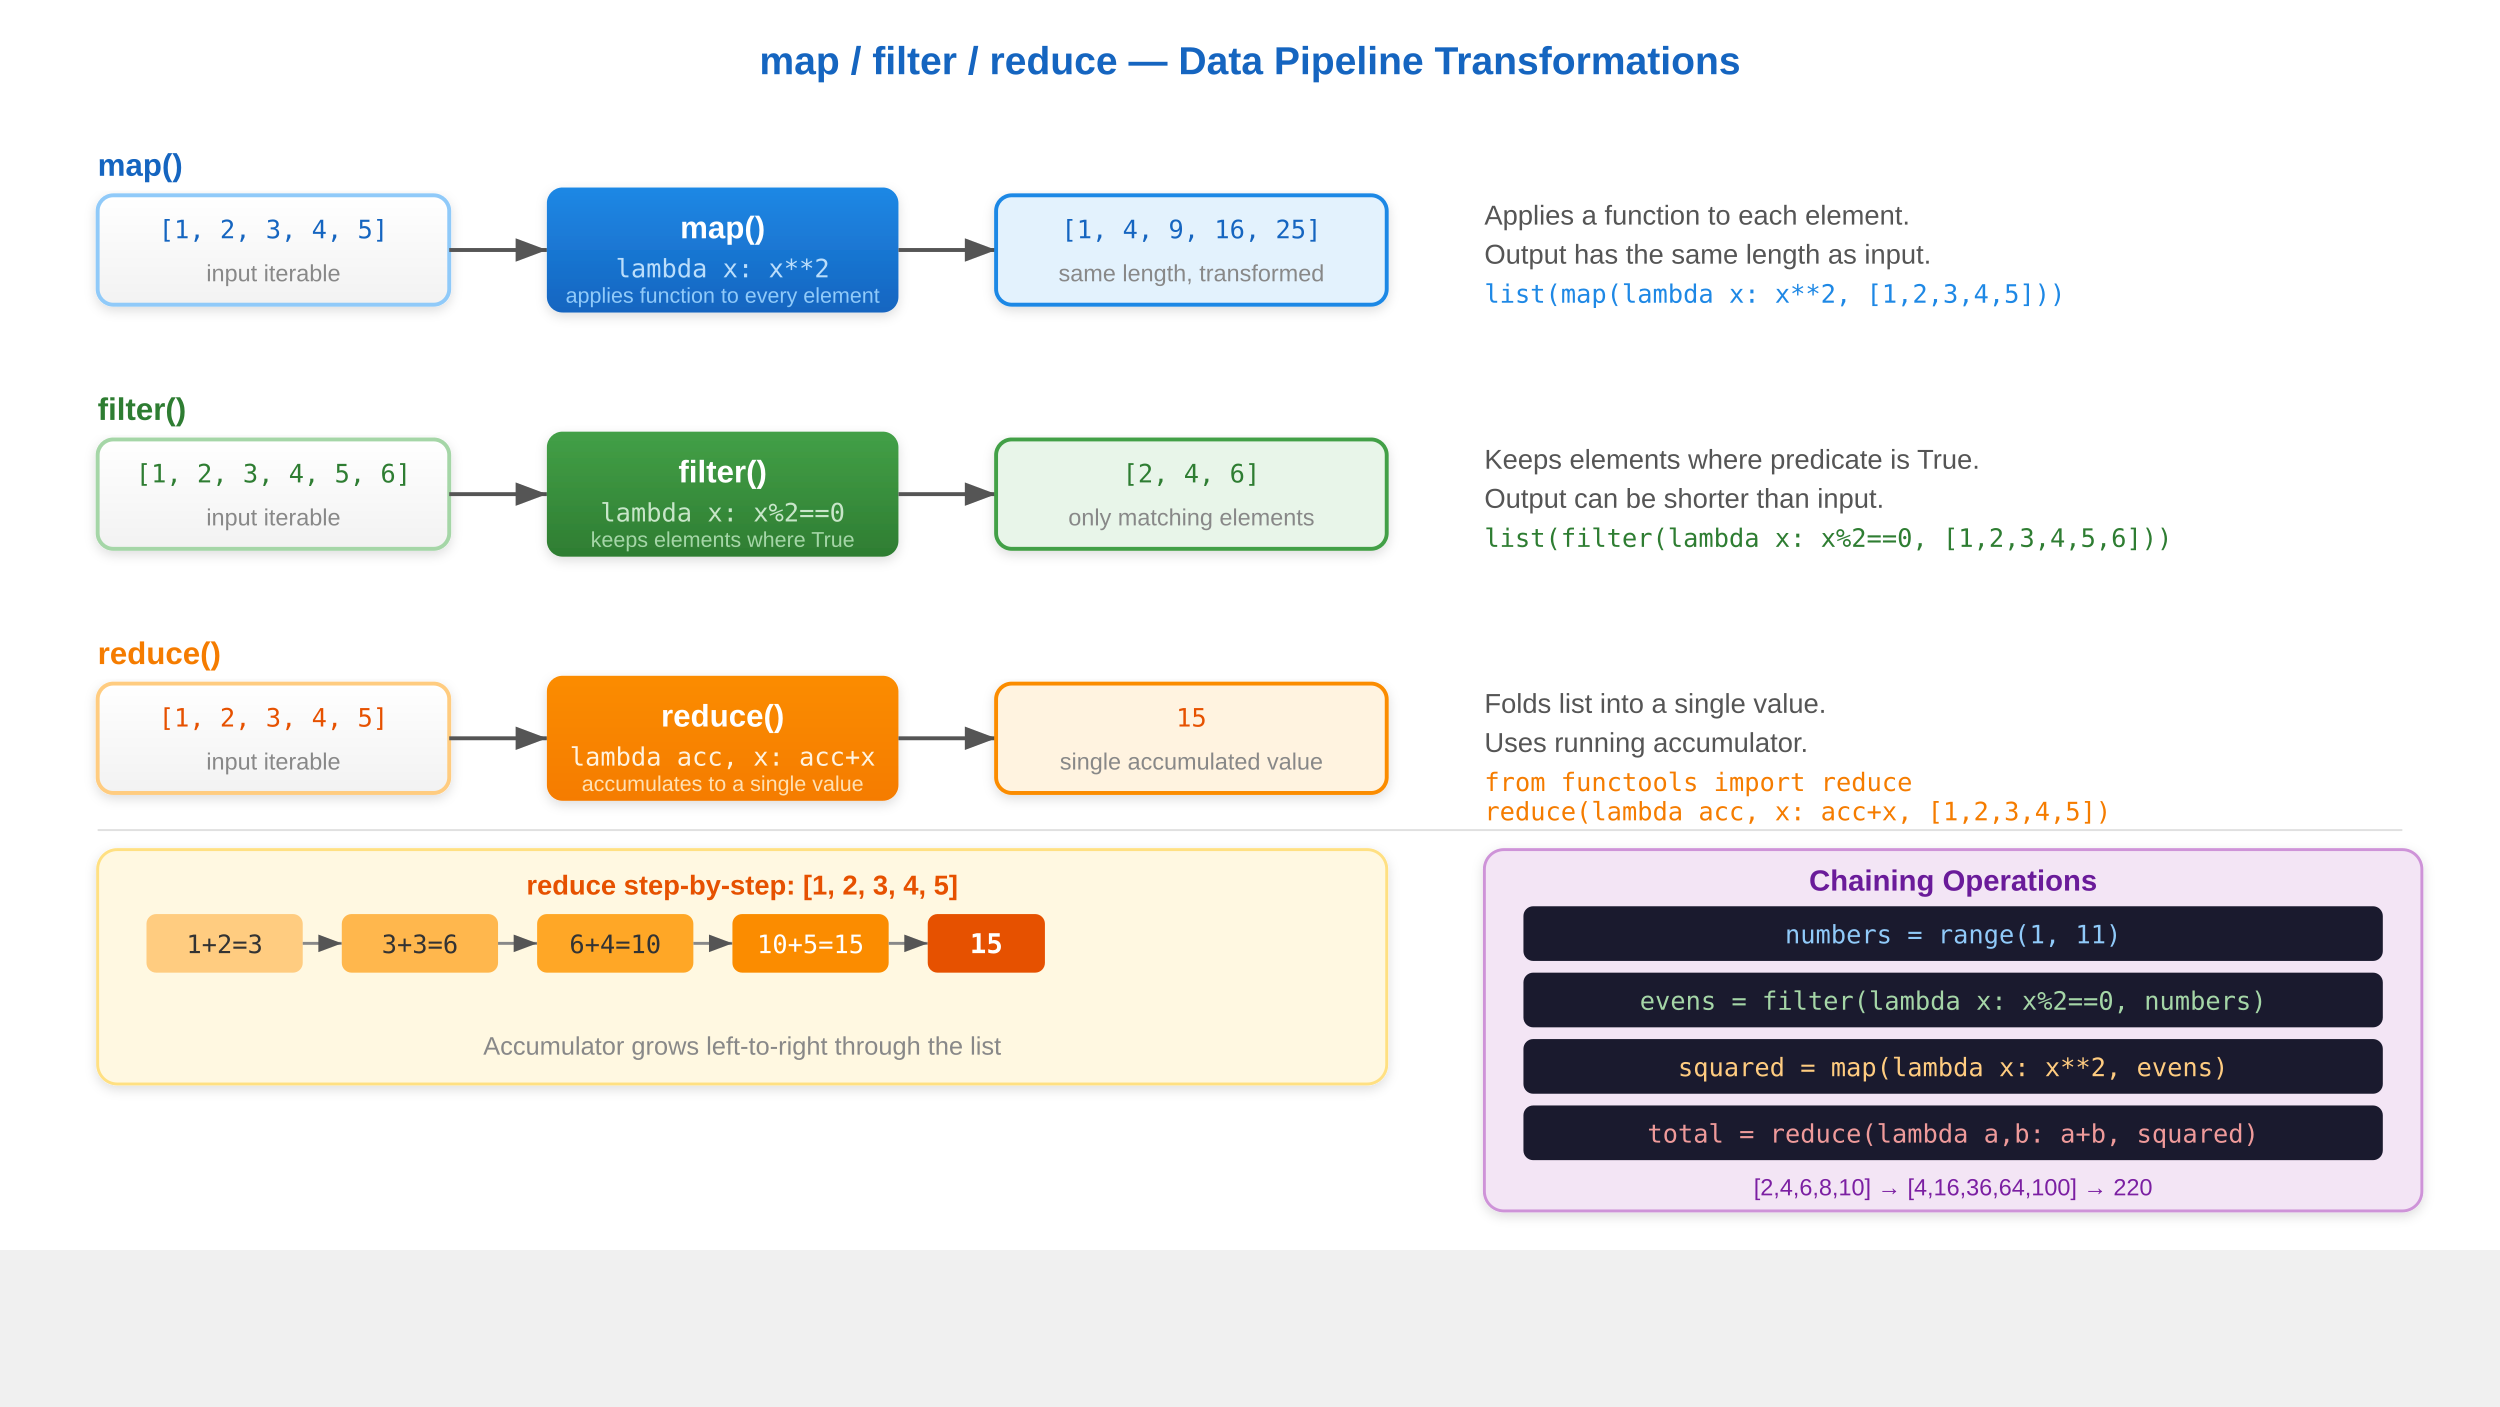
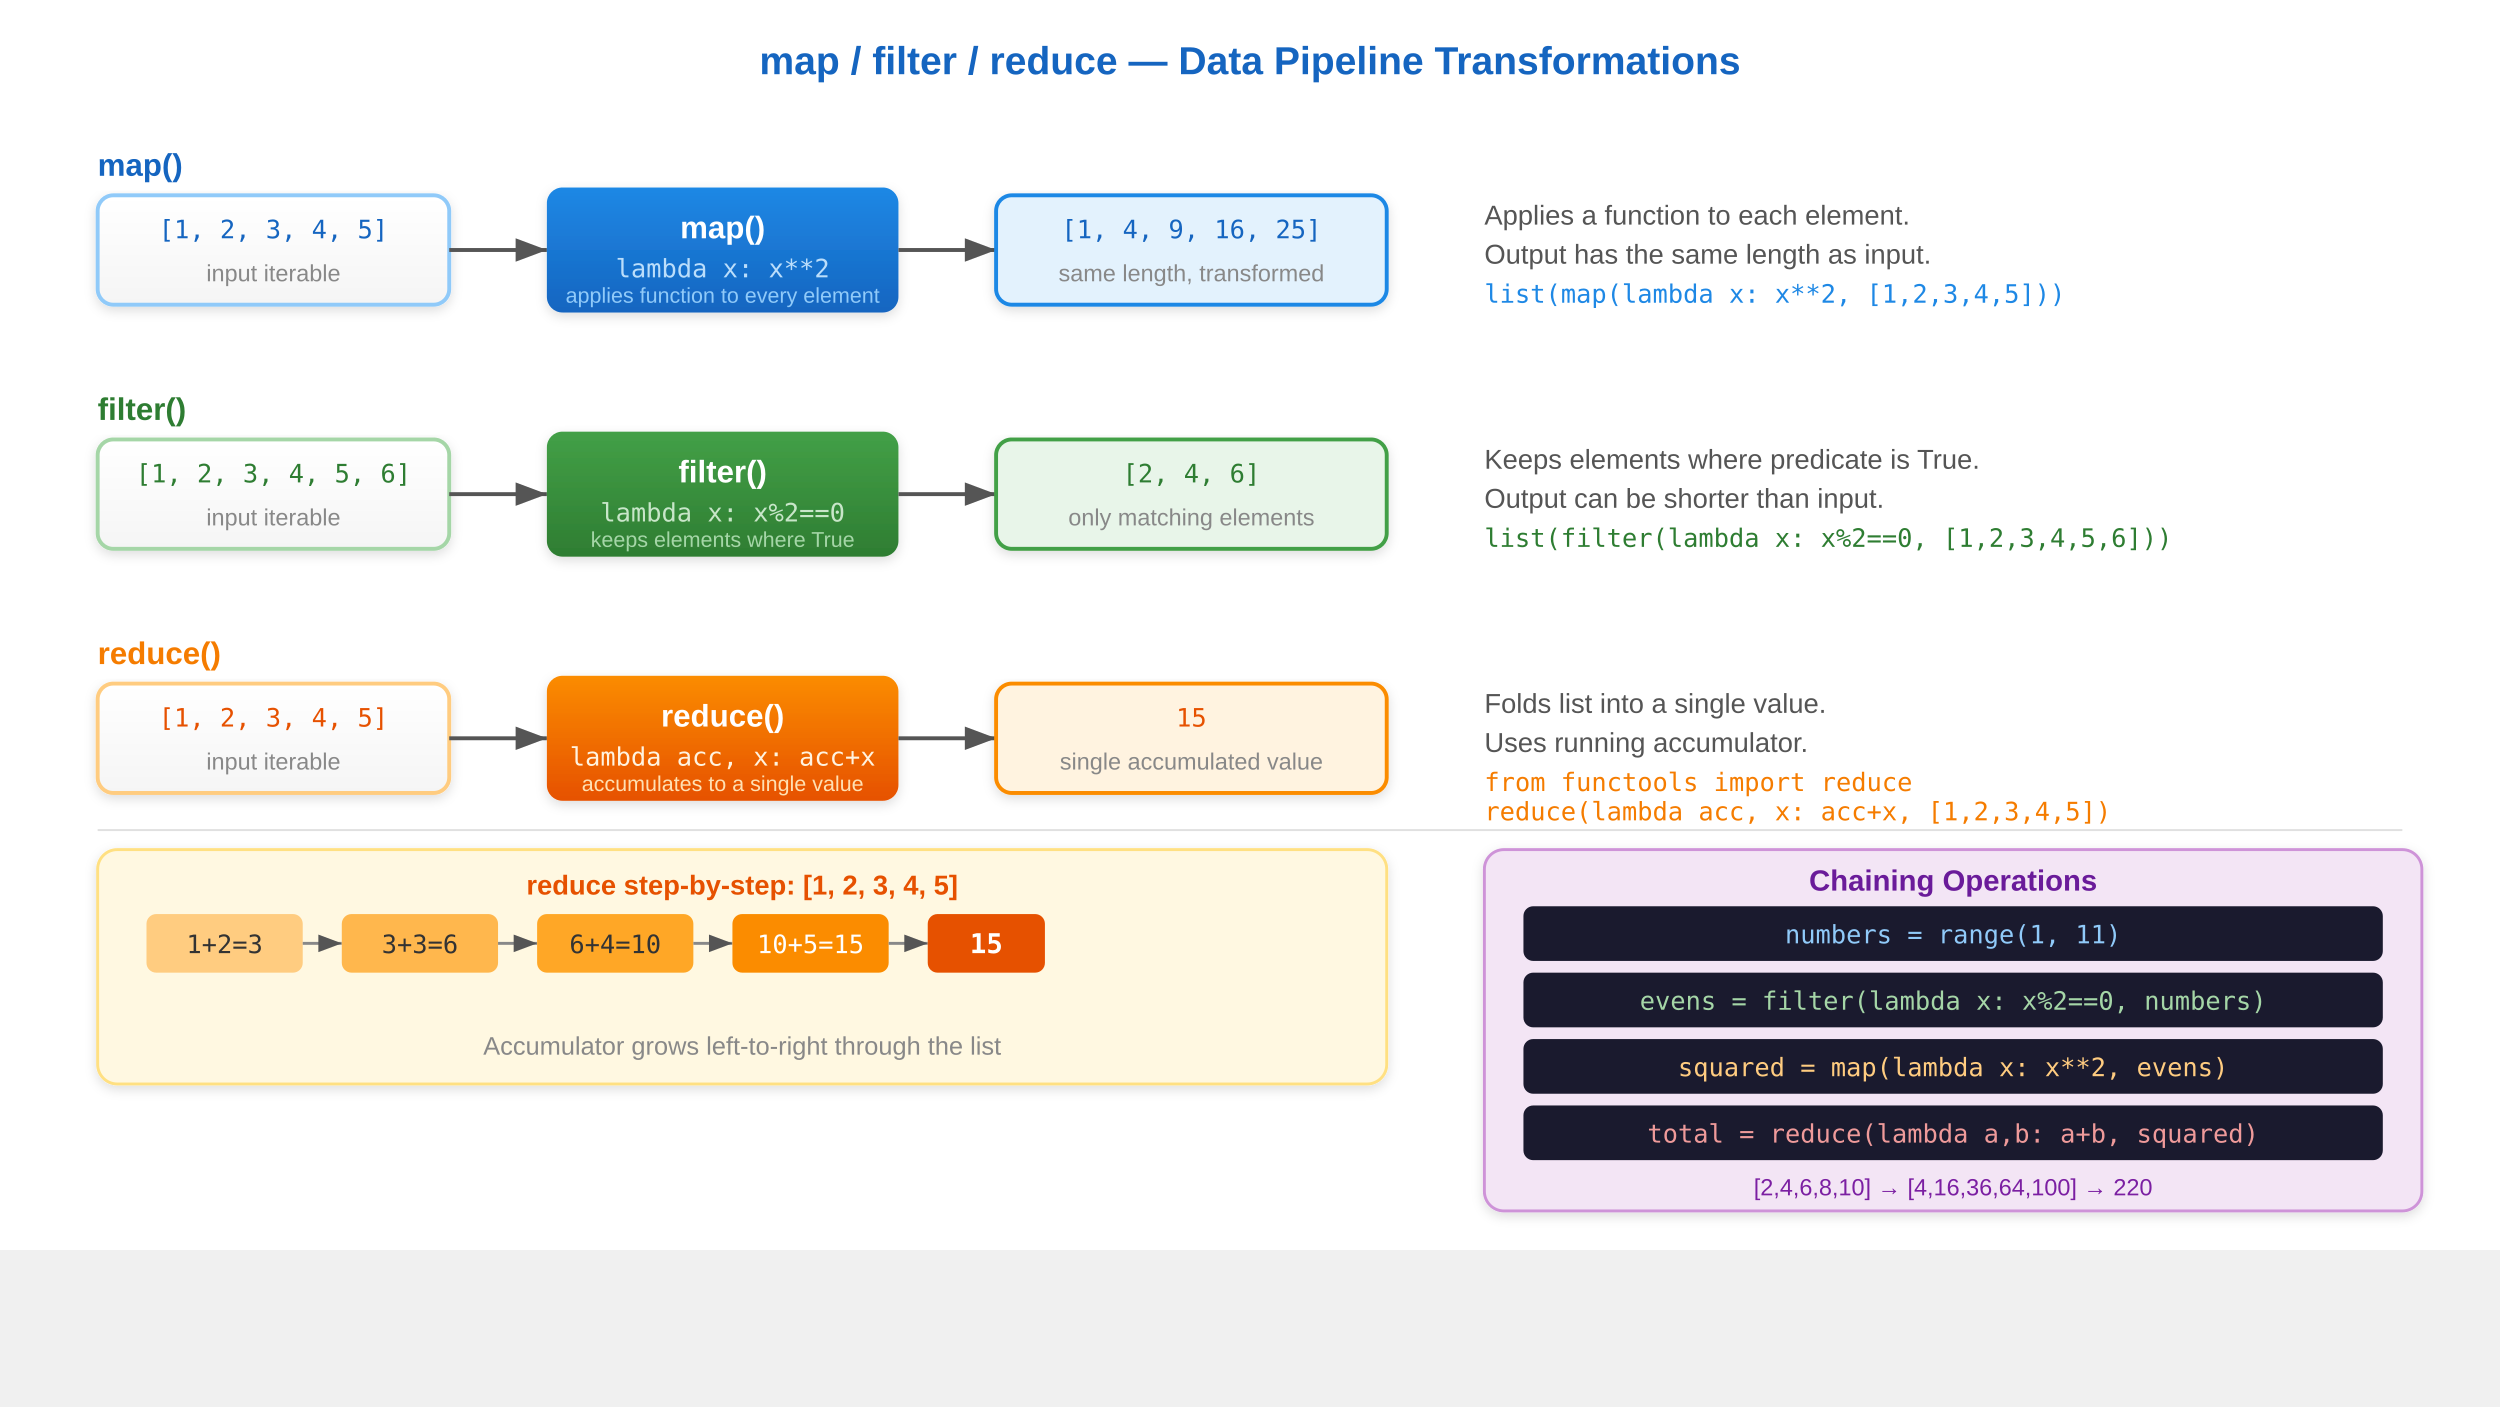
<svg xmlns="http://www.w3.org/2000/svg" viewBox="0 0 1280 720">
  <defs>
-     <linearGradient id="grad-accent" x1="0" y1="0" x2="0" y2="1">
+     <linearGradient id="grad-primary" x1="0" y1="0" x2="0" y2="1">
      <stop offset="0%" stop-color="#1e88e5" />
      <stop offset="100%" stop-color="#1565c0" />
    </linearGradient>
    <linearGradient id="grad-surface" x1="0" y1="0" x2="0" y2="1">
      <stop offset="0%" stop-color="#ffffff" />
-       <stop offset="100%" stop-color="#f2f2f2" />
+       <stop offset="100%" stop-color="#f5f5f5" />
+     </linearGradient>
+     <linearGradient id="grad-ok" x1="0" y1="0" x2="0" y2="1">
+       <stop offset="0%" stop-color="#43a047" />
+       <stop offset="100%" stop-color="#2e7d32" />
+     </linearGradient>
+     <linearGradient id="grad-warn" x1="0" y1="0" x2="0" y2="1">
+       <stop offset="0%" stop-color="#fb8c00" />
+       <stop offset="100%" stop-color="#e65100" />
+     </linearGradient>
+     <linearGradient id="grad-danger" x1="0" y1="0" x2="0" y2="1">
+       <stop offset="0%" stop-color="#e53935" />
+       <stop offset="100%" stop-color="#c62828" />
+     </linearGradient>
+     <linearGradient id="grad-info" x1="0" y1="0" x2="0" y2="1">
+       <stop offset="0%" stop-color="#8e24aa" />
+       <stop offset="100%" stop-color="#6a1b9a" />
+     </linearGradient>
+     <filter id="shadow" x="-4%" y="-8%" width="108%" height="124%">
+       <feDropShadow dx="0" dy="2" stdDeviation="3" flood-color="#00000022" />
+     </filter>
+     <marker id="arrow" markerWidth="10" markerHeight="10" refX="9" refY="5" orient="auto">
+       <path d="M1,2 L9,5 L1,8 Z" fill="#555555" />
+     </marker>
+     <marker id="arrow-primary" markerWidth="10" markerHeight="10" refX="9" refY="5" orient="auto">
+       <path d="M1,2 L9,5 L1,8 Z" fill="#1565c0" />
+     </marker>
+     <marker id="arrow-ok" markerWidth="10" markerHeight="10" refX="9" refY="5" orient="auto">
+       <path d="M1,2 L9,5 L1,8 Z" fill="#2e7d32" />
+     </marker>
+     <marker id="arrow-warn" markerWidth="10" markerHeight="10" refX="9" refY="5" orient="auto">
+       <path d="M1,2 L9,5 L1,8 Z" fill="#e65100" />
+     </marker>
+     <marker id="arrow-danger" markerWidth="10" markerHeight="10" refX="9" refY="5" orient="auto">
+       <path d="M1,2 L9,5 L1,8 Z" fill="#c62828" />
+     </marker>
+     <marker id="arrow-info" markerWidth="10" markerHeight="10" refX="9" refY="5" orient="auto">
+       <path d="M1,2 L9,5 L1,8 Z" fill="#6a1b9a" />
+     </marker>
+     <marker id="arrow-white" markerWidth="10" markerHeight="10" refX="9" refY="5" orient="auto">
+       <path d="M1,2 L9,5 L1,8 Z" fill="#ffffff" />
+     </marker>
+     <linearGradient id="grad-accent" x1="0" y1="0" x2="0" y2="1">
+       <stop offset="0%" stop-color="#1e88e5" />
+       <stop offset="100%" stop-color="#1565c0" />
    </linearGradient>
    <linearGradient id="grad-green" x1="0" y1="0" x2="0" y2="1">
      <stop offset="0%" stop-color="#43a047" />
      <stop offset="100%" stop-color="#2e7d32" />
    </linearGradient>
    <linearGradient id="grad-orange" x1="0" y1="0" x2="0" y2="1">
      <stop offset="0%" stop-color="#fb8c00" />
      <stop offset="100%" stop-color="#f57c00" />
    </linearGradient>
    <linearGradient id="grad-purple" x1="0" y1="0" x2="0" y2="1">
      <stop offset="0%" stop-color="#8e24aa" />
      <stop offset="100%" stop-color="#6a1b9a" />
    </linearGradient>
-     <filter id="shadow" x="-4%" y="-8%" width="108%" height="124%">
-       <feDropShadow dx="0" dy="2" stdDeviation="3" flood-color="#00000022" />
-     </filter>
-     <marker id="arrow" markerWidth="10" markerHeight="10" refX="9" refY="5" orient="auto">
-       <path d="M1,2 L9,5 L1,8 Z" fill="#555555" />
-     </marker>
    <marker id="arrow-green" markerWidth="10" markerHeight="10" refX="9" refY="5" orient="auto">
      <path d="M1,2 L9,5 L1,8 Z" fill="#2e7d32" />
    </marker>
    <marker id="arrow-orange" markerWidth="10" markerHeight="10" refX="9" refY="5" orient="auto">
      <path d="M1,2 L9,5 L1,8 Z" fill="#f57c00" />
    </marker>
    <marker id="arrow-purple" markerWidth="10" markerHeight="10" refX="9" refY="5" orient="auto">
      <path d="M1,2 L9,5 L1,8 Z" fill="#6a1b9a" />
    </marker>
  </defs>
  <rect width="1280" height="640" fill="#ffffff" />
  <text x="640" y="38" font-family="Arial, sans-serif" font-size="20" font-weight="bold" fill="#1565c0" text-anchor="middle">map / filter / reduce — Data Pipeline Transformations</text>
  <text x="50" y="90" font-family="Arial, sans-serif" font-size="16" font-weight="bold" fill="#1565c0">map()</text>
  <rect x="50" y="100" width="180" height="56" rx="8" fill="url(#grad-surface)" stroke="#90caf9" stroke-width="2" filter="url(#shadow)" />
  <text x="140" y="122" font-family="monospace" font-size="13" fill="#1565c0" text-anchor="middle">[1, 2, 3, 4, 5]</text>
  <text x="140" y="144" font-family="Arial, sans-serif" font-size="12" fill="#888" text-anchor="middle">input iterable</text>
  <line x1="230" y1="128" x2="280" y2="128" stroke="#555" stroke-width="2" marker-end="url(#arrow)" />
-   <rect x="280" y="96" width="180" height="64" rx="8" fill="url(#grad-accent)" filter="url(#shadow)" />
+   <rect x="280" y="96" width="180" height="64" rx="8" fill="url(#grad-primary)" filter="url(#shadow)" />
  <text x="370" y="122" font-family="Arial, sans-serif" font-size="16" font-weight="bold" fill="#ffffff" text-anchor="middle">map()</text>
  <text x="370" y="142" font-family="monospace" font-size="13" fill="#bbdefb" text-anchor="middle">lambda x: x**2</text>
  <text x="370" y="155" font-family="Arial, sans-serif" font-size="11" fill="#90caf9" text-anchor="middle">applies function to every element</text>
  <line x1="460" y1="128" x2="510" y2="128" stroke="#555" stroke-width="2" marker-end="url(#arrow)" />
  <rect x="510" y="100" width="200" height="56" rx="8" fill="#e3f2fd" stroke="#1e88e5" stroke-width="2" filter="url(#shadow)" />
  <text x="610" y="122" font-family="monospace" font-size="13" fill="#1565c0" text-anchor="middle">[1, 4, 9, 16, 25]</text>
  <text x="610" y="144" font-family="Arial, sans-serif" font-size="12" fill="#888" text-anchor="middle">same length, transformed</text>
  <text x="760" y="115" font-family="Arial, sans-serif" font-size="14" fill="#555">Applies a function to each element.</text>
  <text x="760" y="135" font-family="Arial, sans-serif" font-size="14" fill="#555">Output has the same length as input.</text>
  <text x="760" y="155" font-family="monospace" font-size="13" fill="#1e88e5">list(map(lambda x: x**2, [1,2,3,4,5]))</text>
  <text x="50" y="215" font-family="Arial, sans-serif" font-size="16" font-weight="bold" fill="#2e7d32">filter()</text>
  <rect x="50" y="225" width="180" height="56" rx="8" fill="url(#grad-surface)" stroke="#a5d6a7" stroke-width="2" filter="url(#shadow)" />
  <text x="140" y="247" font-family="monospace" font-size="13" fill="#2e7d32" text-anchor="middle">[1, 2, 3, 4, 5, 6]</text>
  <text x="140" y="269" font-family="Arial, sans-serif" font-size="12" fill="#888" text-anchor="middle">input iterable</text>
  <line x1="230" y1="253" x2="280" y2="253" stroke="#555" stroke-width="2" marker-end="url(#arrow)" />
-   <rect x="280" y="221" width="180" height="64" rx="8" fill="url(#grad-green)" filter="url(#shadow)" />
+   <rect x="280" y="221" width="180" height="64" rx="8" fill="url(#grad-ok)" filter="url(#shadow)" />
  <text x="370" y="247" font-family="Arial, sans-serif" font-size="16" font-weight="bold" fill="#ffffff" text-anchor="middle">filter()</text>
  <text x="370" y="267" font-family="monospace" font-size="13" fill="#c8e6c9" text-anchor="middle">lambda x: x%2==0</text>
  <text x="370" y="280" font-family="Arial, sans-serif" font-size="11" fill="#a5d6a7" text-anchor="middle">keeps elements where True</text>
  <line x1="460" y1="253" x2="510" y2="253" stroke="#555" stroke-width="2" marker-end="url(#arrow)" />
  <rect x="510" y="225" width="200" height="56" rx="8" fill="#e8f5e9" stroke="#43a047" stroke-width="2" filter="url(#shadow)" />
  <text x="610" y="247" font-family="monospace" font-size="13" fill="#2e7d32" text-anchor="middle">[2, 4, 6]</text>
  <text x="610" y="269" font-family="Arial, sans-serif" font-size="12" fill="#888" text-anchor="middle">only matching elements</text>
  <text x="760" y="240" font-family="Arial, sans-serif" font-size="14" fill="#555">Keeps elements where predicate is True.</text>
  <text x="760" y="260" font-family="Arial, sans-serif" font-size="14" fill="#555">Output can be shorter than input.</text>
  <text x="760" y="280" font-family="monospace" font-size="13" fill="#2e7d32">list(filter(lambda x: x%2==0, [1,2,3,4,5,6]))</text>
  <text x="50" y="340" font-family="Arial, sans-serif" font-size="16" font-weight="bold" fill="#f57c00">reduce()</text>
  <rect x="50" y="350" width="180" height="56" rx="8" fill="url(#grad-surface)" stroke="#ffcc80" stroke-width="2" filter="url(#shadow)" />
  <text x="140" y="372" font-family="monospace" font-size="13" fill="#e65100" text-anchor="middle">[1, 2, 3, 4, 5]</text>
  <text x="140" y="394" font-family="Arial, sans-serif" font-size="12" fill="#888" text-anchor="middle">input iterable</text>
  <line x1="230" y1="378" x2="280" y2="378" stroke="#555" stroke-width="2" marker-end="url(#arrow)" />
-   <rect x="280" y="346" width="180" height="64" rx="8" fill="url(#grad-orange)" filter="url(#shadow)" />
+   <rect x="280" y="346" width="180" height="64" rx="8" fill="url(#grad-warn)" filter="url(#shadow)" />
  <text x="370" y="372" font-family="Arial, sans-serif" font-size="16" font-weight="bold" fill="#ffffff" text-anchor="middle">reduce()</text>
  <text x="370" y="392" font-family="monospace" font-size="13" fill="#fff3e0" text-anchor="middle">lambda acc, x: acc+x</text>
  <text x="370" y="405" font-family="Arial, sans-serif" font-size="11" fill="#ffe0b2" text-anchor="middle">accumulates to a single value</text>
  <line x1="460" y1="378" x2="510" y2="378" stroke="#555" stroke-width="2" marker-end="url(#arrow)" />
  <rect x="510" y="350" width="200" height="56" rx="8" fill="#fff3e0" stroke="#fb8c00" stroke-width="2" filter="url(#shadow)" />
  <text x="610" y="372" font-family="monospace" font-size="13" fill="#e65100" text-anchor="middle">15</text>
  <text x="610" y="394" font-family="Arial, sans-serif" font-size="12" fill="#888" text-anchor="middle">single accumulated value</text>
  <text x="760" y="365" font-family="Arial, sans-serif" font-size="14" fill="#555">Folds list into a single value.</text>
  <text x="760" y="385" font-family="Arial, sans-serif" font-size="14" fill="#555">Uses running accumulator.</text>
  <text x="760" y="405" font-family="monospace" font-size="13" fill="#f57c00">from functools import reduce</text>
  <text x="760" y="420" font-family="monospace" font-size="13" fill="#f57c00">reduce(lambda acc, x: acc+x, [1,2,3,4,5])</text>
  <rect x="50" y="435" width="660" height="120" rx="10" fill="#fff8e1" stroke="#ffe082" stroke-width="1.5" filter="url(#shadow)" />
  <text x="380" y="458" font-family="Arial, sans-serif" font-size="14" font-weight="bold" fill="#e65100" text-anchor="middle">reduce step-by-step: [1, 2, 3, 4, 5]</text>
  <rect x="75" y="468" width="80" height="30" rx="5" fill="#ffcc80" />
  <text x="115" y="488" font-family="monospace" font-size="13" fill="#333" text-anchor="middle">1+2=3</text>
  <line x1="155" y1="483" x2="175" y2="483" stroke="#888" stroke-width="1.5" marker-end="url(#arrow)" />
  <rect x="175" y="468" width="80" height="30" rx="5" fill="#ffb74d" />
  <text x="215" y="488" font-family="monospace" font-size="13" fill="#333" text-anchor="middle">3+3=6</text>
  <line x1="255" y1="483" x2="275" y2="483" stroke="#888" stroke-width="1.5" marker-end="url(#arrow)" />
  <rect x="275" y="468" width="80" height="30" rx="5" fill="#ffa726" />
  <text x="315" y="488" font-family="monospace" font-size="13" fill="#333" text-anchor="middle">6+4=10</text>
  <line x1="355" y1="483" x2="375" y2="483" stroke="#888" stroke-width="1.5" marker-end="url(#arrow)" />
  <rect x="375" y="468" width="80" height="30" rx="5" fill="#fb8c00" />
  <text x="415" y="488" font-family="monospace" font-size="13" fill="#fff" text-anchor="middle">10+5=15</text>
  <line x1="455" y1="483" x2="475" y2="483" stroke="#888" stroke-width="1.5" marker-end="url(#arrow)" />
  <rect x="475" y="468" width="60" height="30" rx="5" fill="#e65100" />
  <text x="505" y="488" font-family="monospace" font-size="14" fill="#ffffff" text-anchor="middle" font-weight="bold">15</text>
  <text x="380" y="540" font-family="Arial, sans-serif" font-size="13" fill="#888" text-anchor="middle">Accumulator grows left-to-right through the list</text>
  <rect x="760" y="435" width="480" height="185" rx="10" fill="#f3e5f5" stroke="#ce93d8" stroke-width="1.5" filter="url(#shadow)" />
  <text x="1000" y="456" font-family="Arial, sans-serif" font-size="15" font-weight="bold" fill="#6a1b9a" text-anchor="middle">Chaining Operations</text>
  <rect x="780" y="464" width="440" height="28" rx="5" fill="#1a1a2e" />
  <text x="1000" y="483" font-family="monospace" font-size="13" fill="#90caf9" text-anchor="middle">numbers = range(1, 11)</text>
  <rect x="780" y="498" width="440" height="28" rx="5" fill="#1a1a2e" />
  <text x="1000" y="517" font-family="monospace" font-size="13" fill="#a5d6a7" text-anchor="middle">evens = filter(lambda x: x%2==0, numbers)</text>
  <rect x="780" y="532" width="440" height="28" rx="5" fill="#1a1a2e" />
  <text x="1000" y="551" font-family="monospace" font-size="13" fill="#ffcc80" text-anchor="middle">squared = map(lambda x: x**2, evens)</text>
  <rect x="780" y="566" width="440" height="28" rx="5" fill="#1a1a2e" />
  <text x="1000" y="585" font-family="monospace" font-size="13" fill="#ef9a9a" text-anchor="middle">total = reduce(lambda a,b: a+b, squared)</text>
  <text x="1000" y="612" font-family="Arial, sans-serif" font-size="12" fill="#7b1fa2" text-anchor="middle">[2,4,6,8,10] → [4,16,36,64,100] → 220</text>
  <line x1="50" y1="425" x2="1230" y2="425" stroke="#e0e0e0" stroke-width="1" />
</svg>
